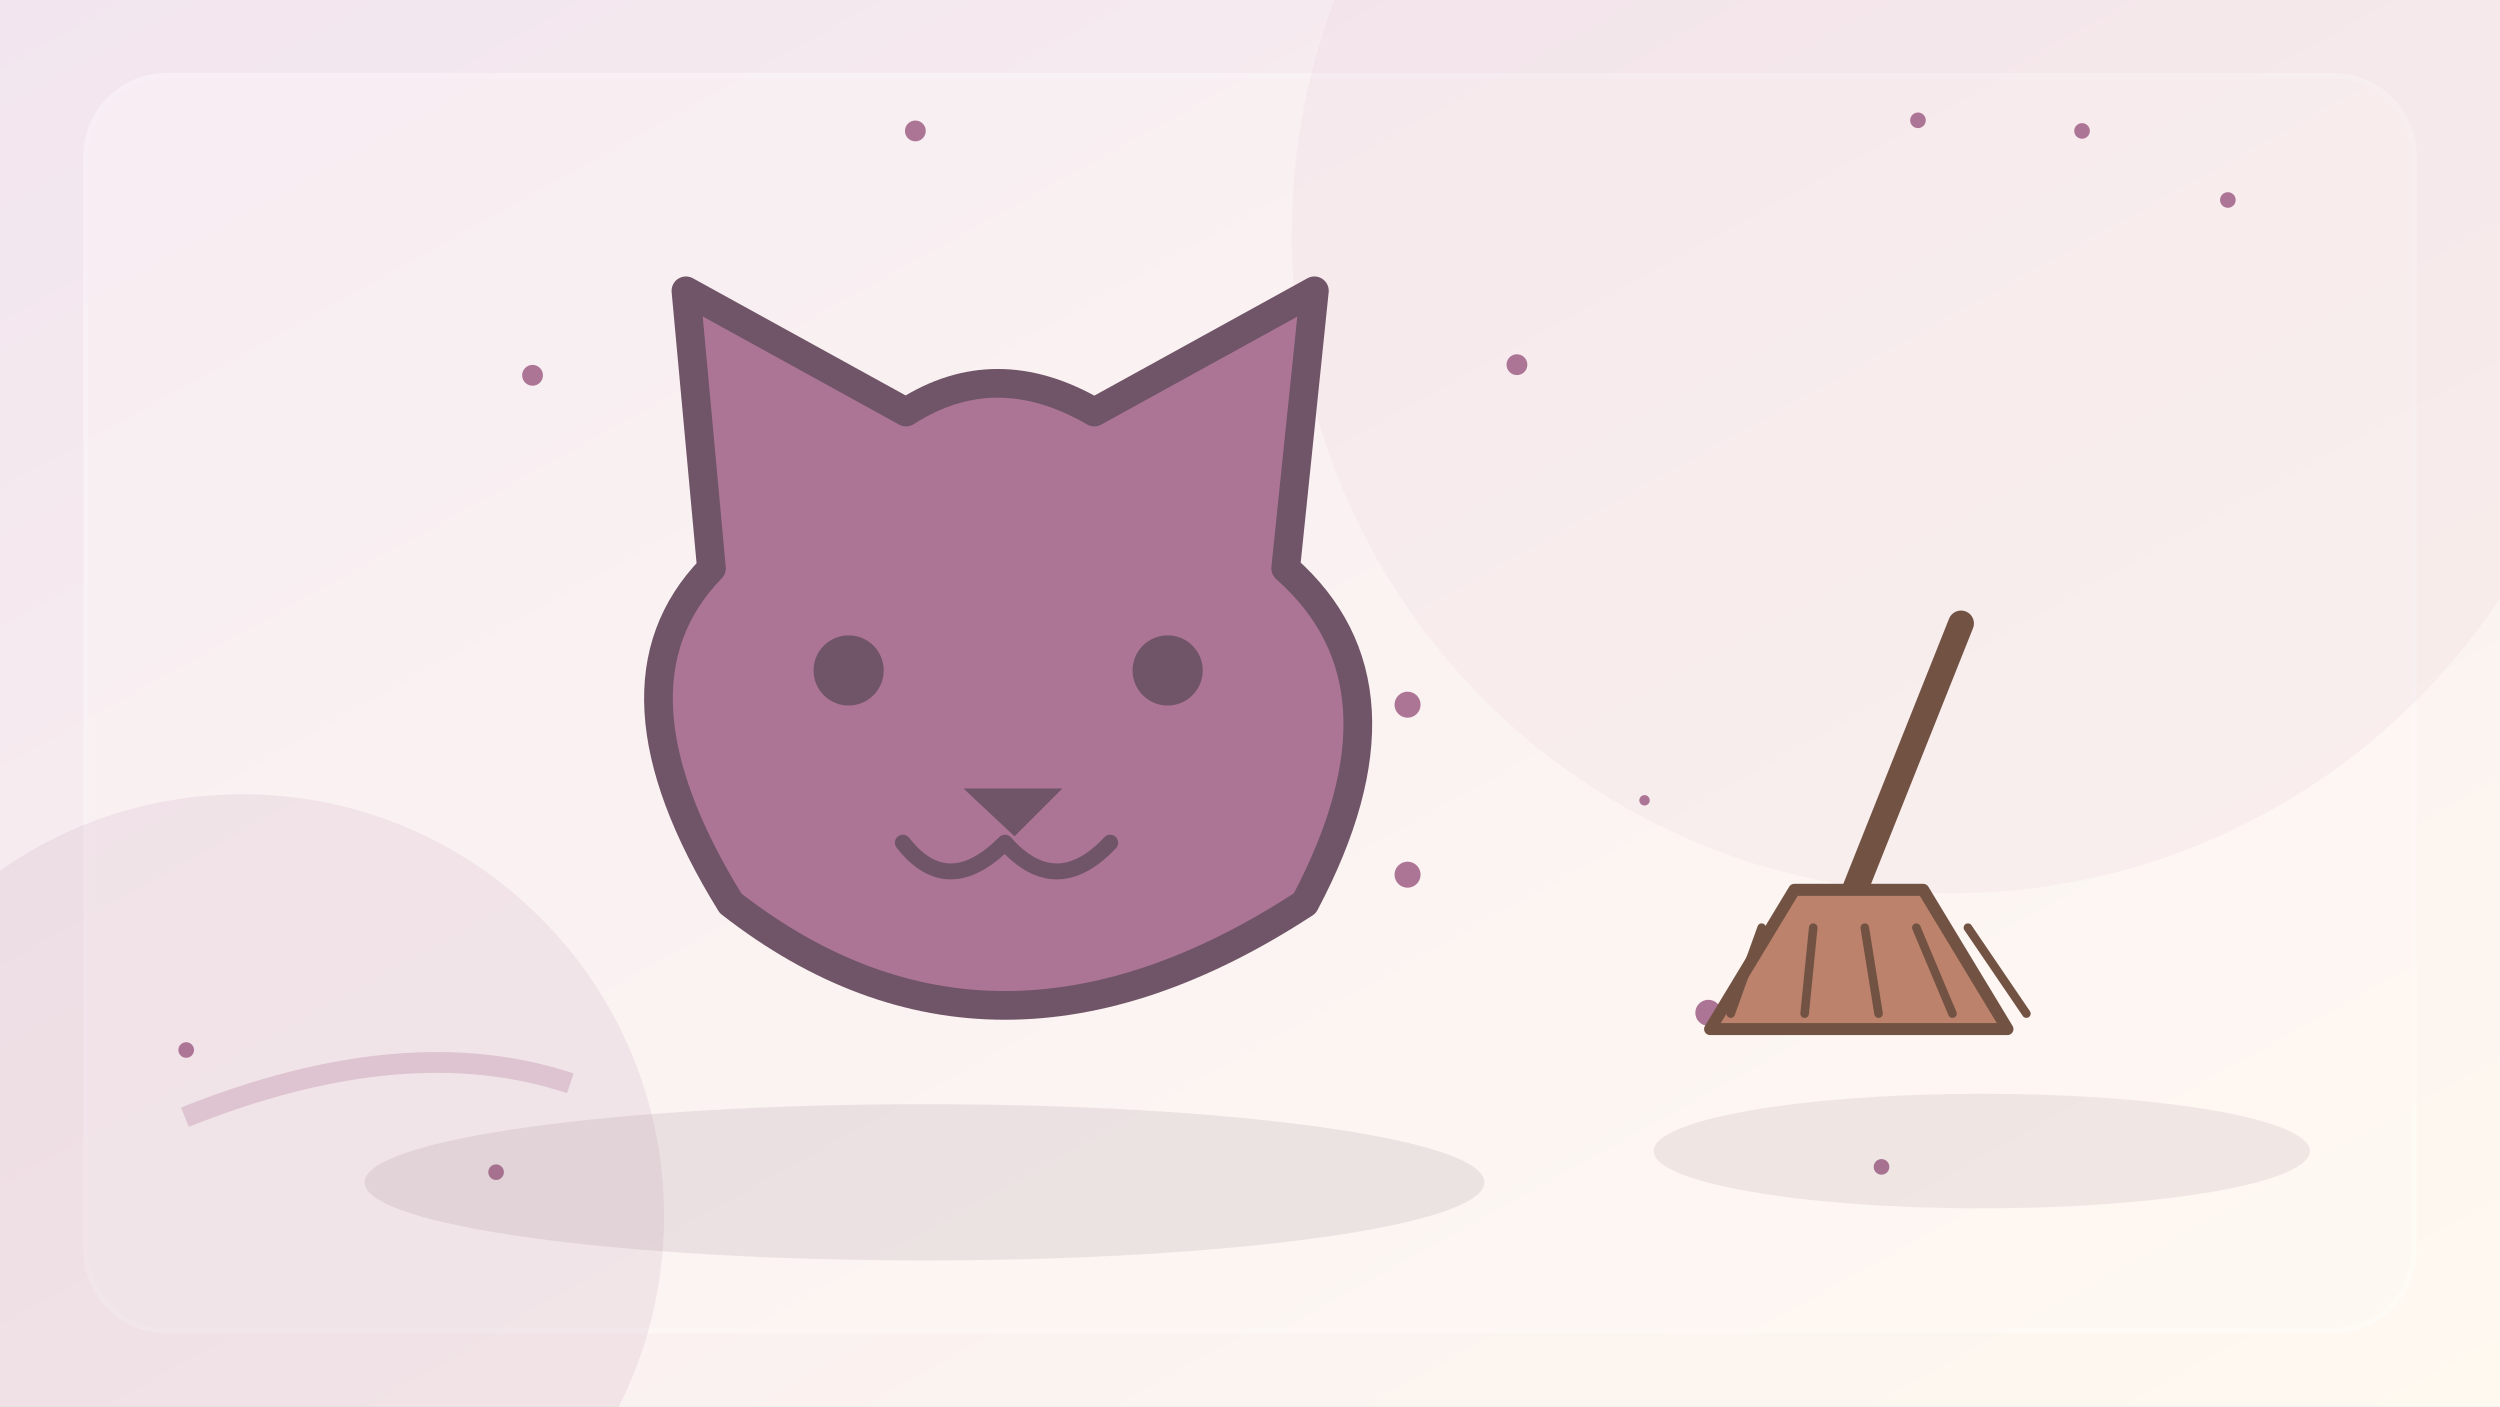
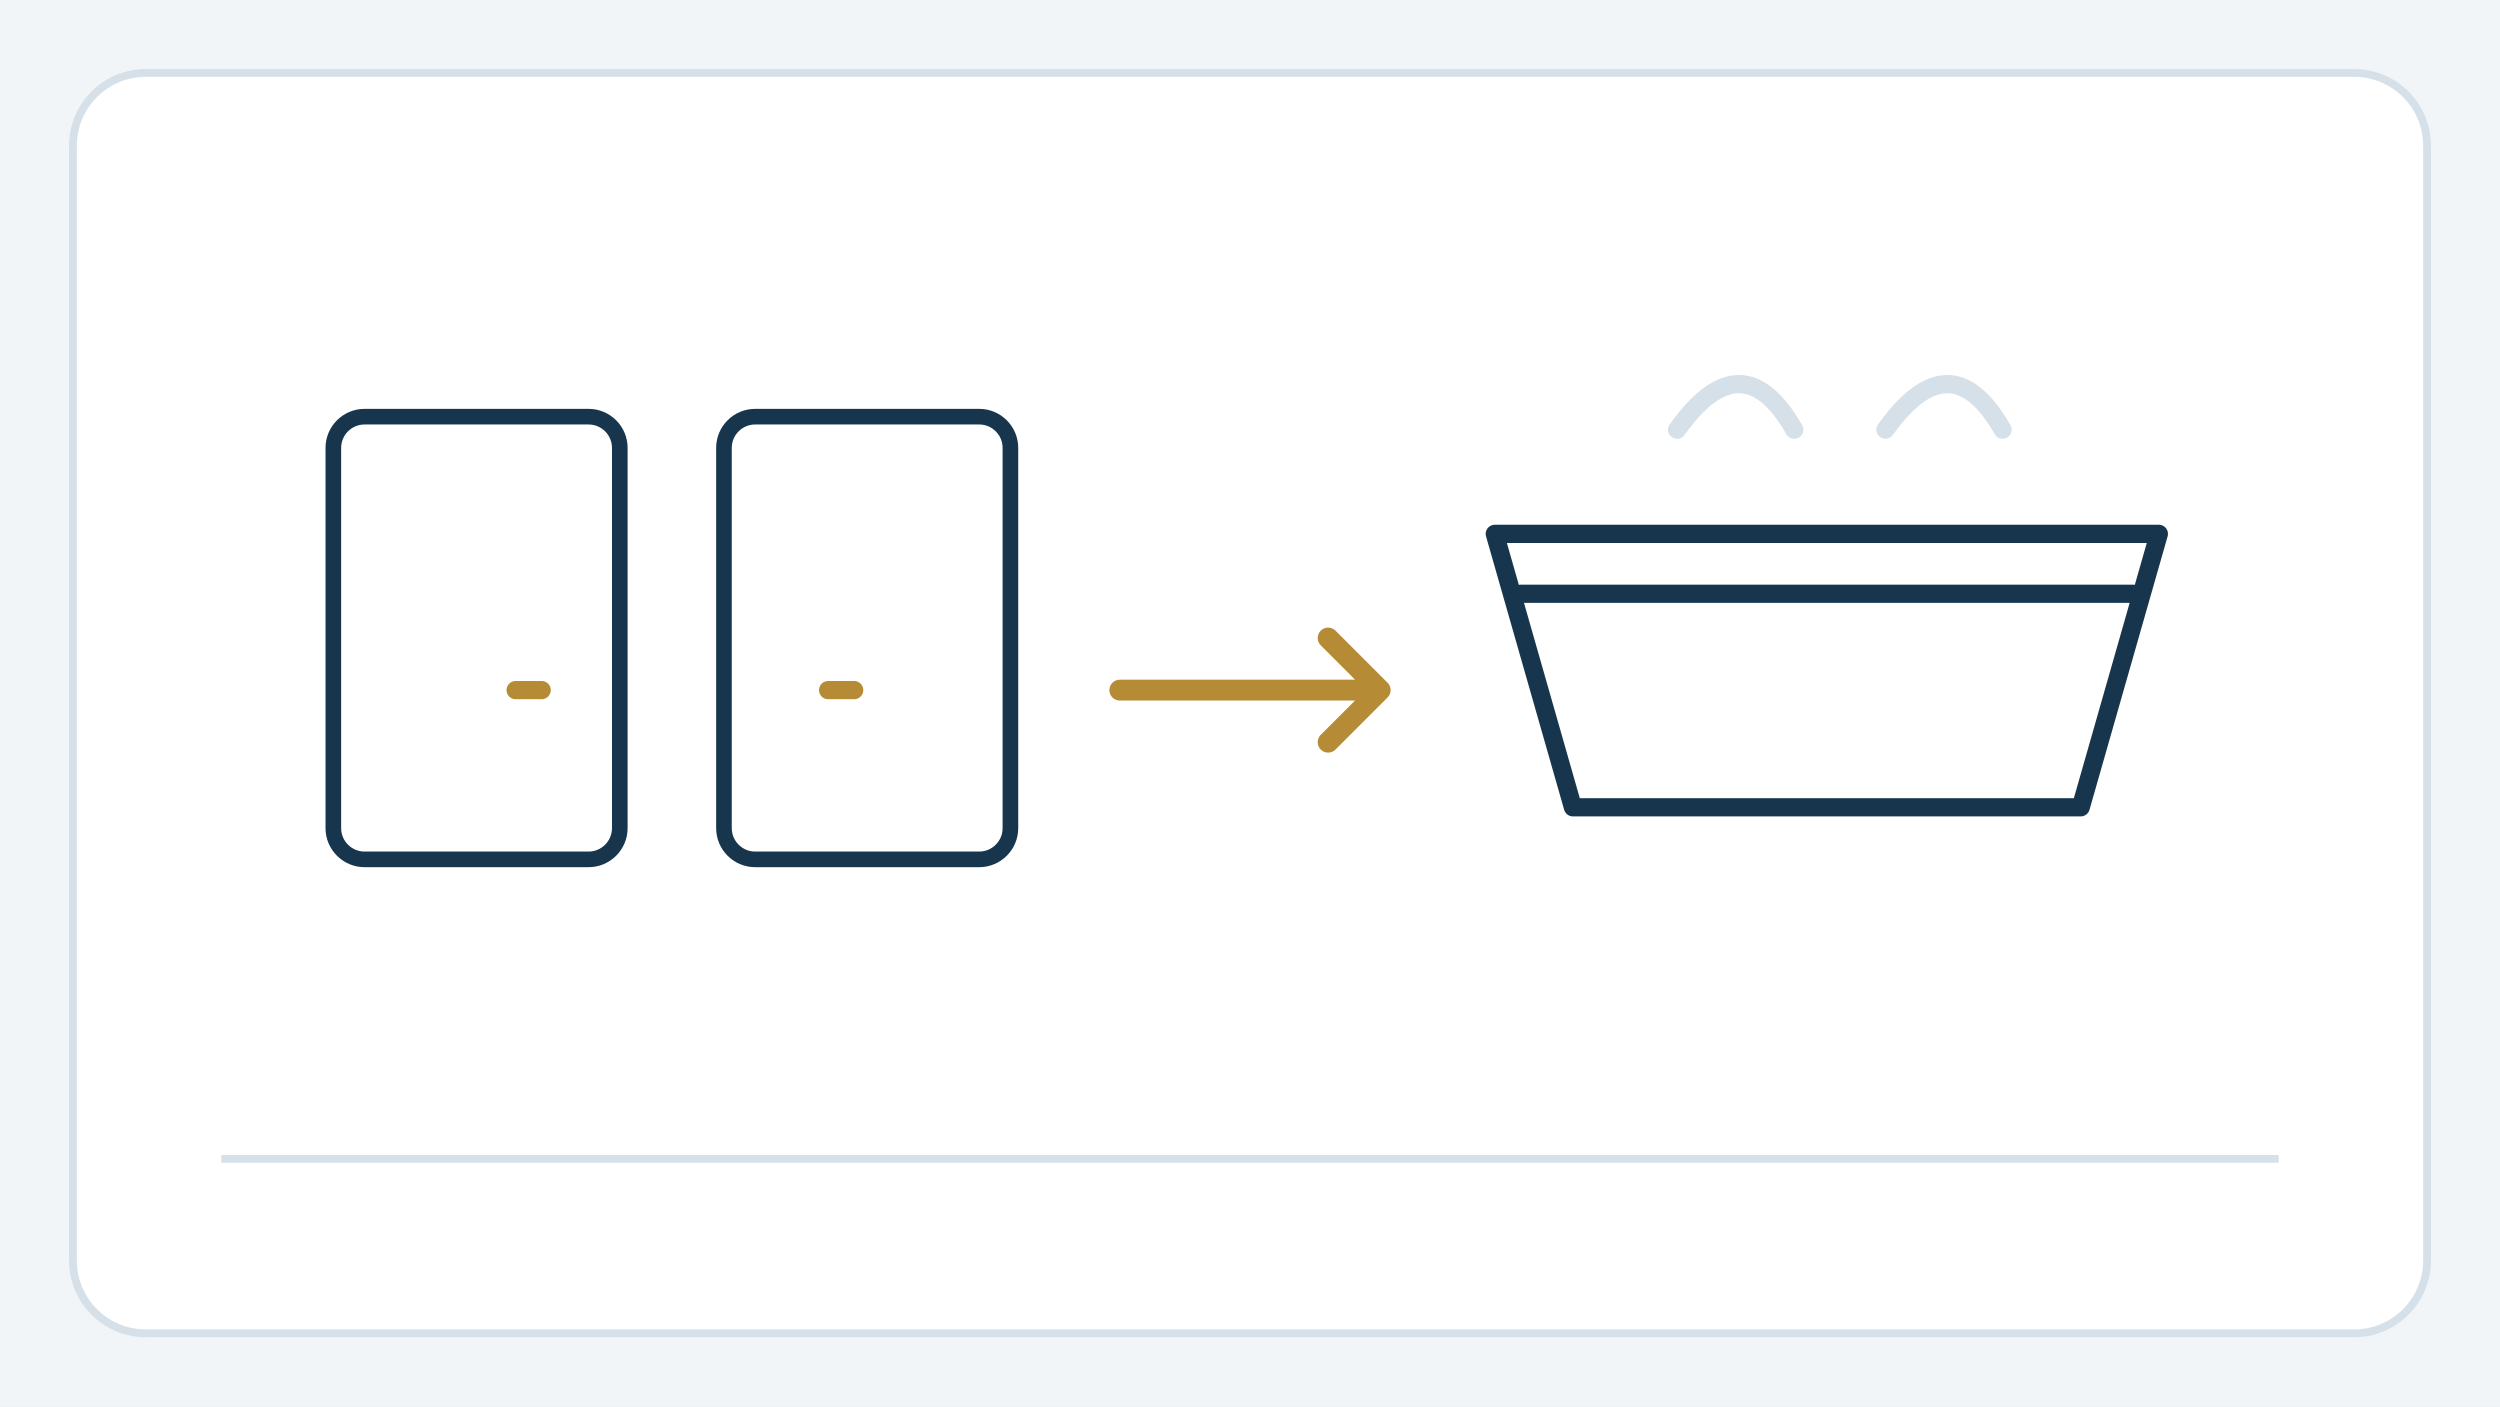
- <svg xmlns="http://www.w3.org/2000/svg" width="960" height="540" viewBox="0 0 960 540" role="img" aria-label="Autorska ilustracja: Przestrzeń i dobrostan">
-   <defs>
-     <linearGradient id="background" x1="0" y1="0" x2="1" y2="1">
-       <stop offset="0" stop-color="#f2e5ef" />
-       <stop offset="1" stop-color="#fff9f0" />
-     </linearGradient>
-   </defs>
-   <rect width="960" height="540" fill="url(#background)" />
-   <rect x="33" y="29" width="894" height="482" rx="31" fill="#fffaf7" opacity=".35" stroke="#fff" stroke-width="2" />
-   <circle cx="749" cy="90" r="253" fill="#e4c4d2" opacity=".16" />
-   <circle cx="93" cy="467" r="162" fill="#ac7595" opacity=".12" />
-   <circle cx="631.5" cy="307.32" r="2" fill="#ac7595" stroke="none" stroke-width="4" />
-   <circle cx="540.5" cy="270.6" r="5" fill="#ac7595" stroke="none" stroke-width="4" />
-   <circle cx="656" cy="388.92" r="5" fill="#ac7595" stroke="none" stroke-width="4" />
-   <circle cx="855.5" cy="76.8" r="3" fill="#ac7595" stroke="none" stroke-width="4" />
-   <circle cx="351.5" cy="50.28" r="4" fill="#ac7595" stroke="none" stroke-width="4" />
-   <circle cx="722.5" cy="448.08" r="3" fill="#ac7595" stroke="none" stroke-width="4" />
-   <circle cx="540.5" cy="335.88" r="5" fill="#ac7595" stroke="none" stroke-width="4" />
-   <circle cx="799.5" cy="50.28" r="3" fill="#ac7595" stroke="none" stroke-width="4" />
-   <circle cx="190.5" cy="450.12" r="3" fill="#ac7595" stroke="none" stroke-width="4" />
-   <circle cx="736.5" cy="46.2" r="3" fill="#ac7595" stroke="none" stroke-width="4" />
-   <circle cx="582.5" cy="140.04" r="4" fill="#ac7595" stroke="none" stroke-width="4" />
-   <circle cx="334" cy="284.88" r="5" fill="#ac7595" stroke="none" stroke-width="4" />
-   <circle cx="204.5" cy="144.12" r="4" fill="#ac7595" stroke="none" stroke-width="4" />
-   <circle cx="491.5" cy="309.36" r="2" fill="#ac7595" stroke="none" stroke-width="4" />
-   <circle cx="71.5" cy="403.2" r="3" fill="#ac7595" stroke="none" stroke-width="4" />
-   <ellipse cx="355" cy="454" rx="215" ry="30" fill="#705467" opacity=".12" />
-   <ellipse cx="761" cy="442" rx="126" ry="22" fill="#705467" opacity=".10" />
-   <g transform="translate(185 59) scale(1.225)">
-     <path d="M72 130L64 43l69 38q28-18 59 0l69-38-9 87q42 37 6 105q-98 64-180 0q-42-68-6-105Z" fill="#ac7595" stroke="#705467" stroke-width="9" stroke-linejoin="round" stroke-linecap="round" />
-     <circle cx="115" cy="162" r="11" fill="#705467" stroke="none" stroke-width="4" />
-     <circle cx="215" cy="162" r="11" fill="#705467" stroke="none" stroke-width="4" />
-     <path d="M151 199h31l-15 15Z" fill="#705467" stroke="none" stroke-width="5" stroke-linejoin="round" stroke-linecap="round" />
-     <path d="M164 216q-18 18-32 0m32 0q16 18 33 0" fill="none" stroke="#705467" stroke-width="5" stroke-linejoin="round" stroke-linecap="round" />
+ <svg xmlns="http://www.w3.org/2000/svg" width="960" height="540" viewBox="0 0 960 540" role="img" aria-label="Przestrzeń i dobrostan — pokoje i miska">
+   <rect width="960" height="540" fill="#f1f5f8" />
+   <rect x="28" y="28" width="904" height="484" rx="28" fill="#fff" stroke="#d6e0e8" stroke-width="3" />
+   <g transform="translate(93 85)">
+     <rect x="35" y="75" width="110" height="170" rx="12" fill="#fff" stroke="#17364d" stroke-width="6" />
+     <rect x="185" y="75" width="110" height="170" rx="12" fill="#fff" stroke="#17364d" stroke-width="6" />
+     <path d="M105 180H115 M225 180H235" fill="none" stroke="#b68b36" stroke-width="7" stroke-linecap="round" stroke-linejoin="round" />
  </g>
-   <g transform="translate(625 213) scale(0.660)">
-     <path d="M194 40L125 213" stroke="#725243" stroke-width="15" stroke-linecap="round" fill="none" />
-     <path d="M97 195h75l49 81H48Z" fill="#bc826b" stroke="#725243" stroke-width="7" stroke-linejoin="round" stroke-linecap="round" />
-     <path d="M78 217L60 267" stroke="#725243" stroke-width="5" stroke-linecap="round" fill="none" />
-     <path d="M108 217L103 267" stroke="#725243" stroke-width="5" stroke-linecap="round" fill="none" />
-     <path d="M138 217L146 267" stroke="#725243" stroke-width="5" stroke-linecap="round" fill="none" />
-     <path d="M168 217L189 267" stroke="#725243" stroke-width="5" stroke-linecap="round" fill="none" />
-     <path d="M198 217L232 267" stroke="#725243" stroke-width="5" stroke-linecap="round" fill="none" />
+   <g transform="translate(539 85)">
+     <path d="M35 120H290L260 225H65Z M45 143H280" fill="none" stroke="#17364d" stroke-width="7" stroke-linecap="round" stroke-linejoin="round" />
+     <path d="M105 80Q130 45 150 80 M185 80Q210 45 230 80" fill="none" stroke="#d6e0e8" stroke-width="7" stroke-linecap="round" stroke-linejoin="round" />
  </g>
-   <path d="M71 429q85-34 148-13" fill="none" stroke="#ac7595" opacity=".29" stroke-width="8" />
+   <path d="M430 265H530 M510 245L530 265L510 285" fill="none" stroke="#b68b36" stroke-width="8" stroke-linecap="round" stroke-linejoin="round" />
+   <path d="M85 445H875" fill="none" stroke="#d6e0e8" stroke-width="3" />
</svg>
